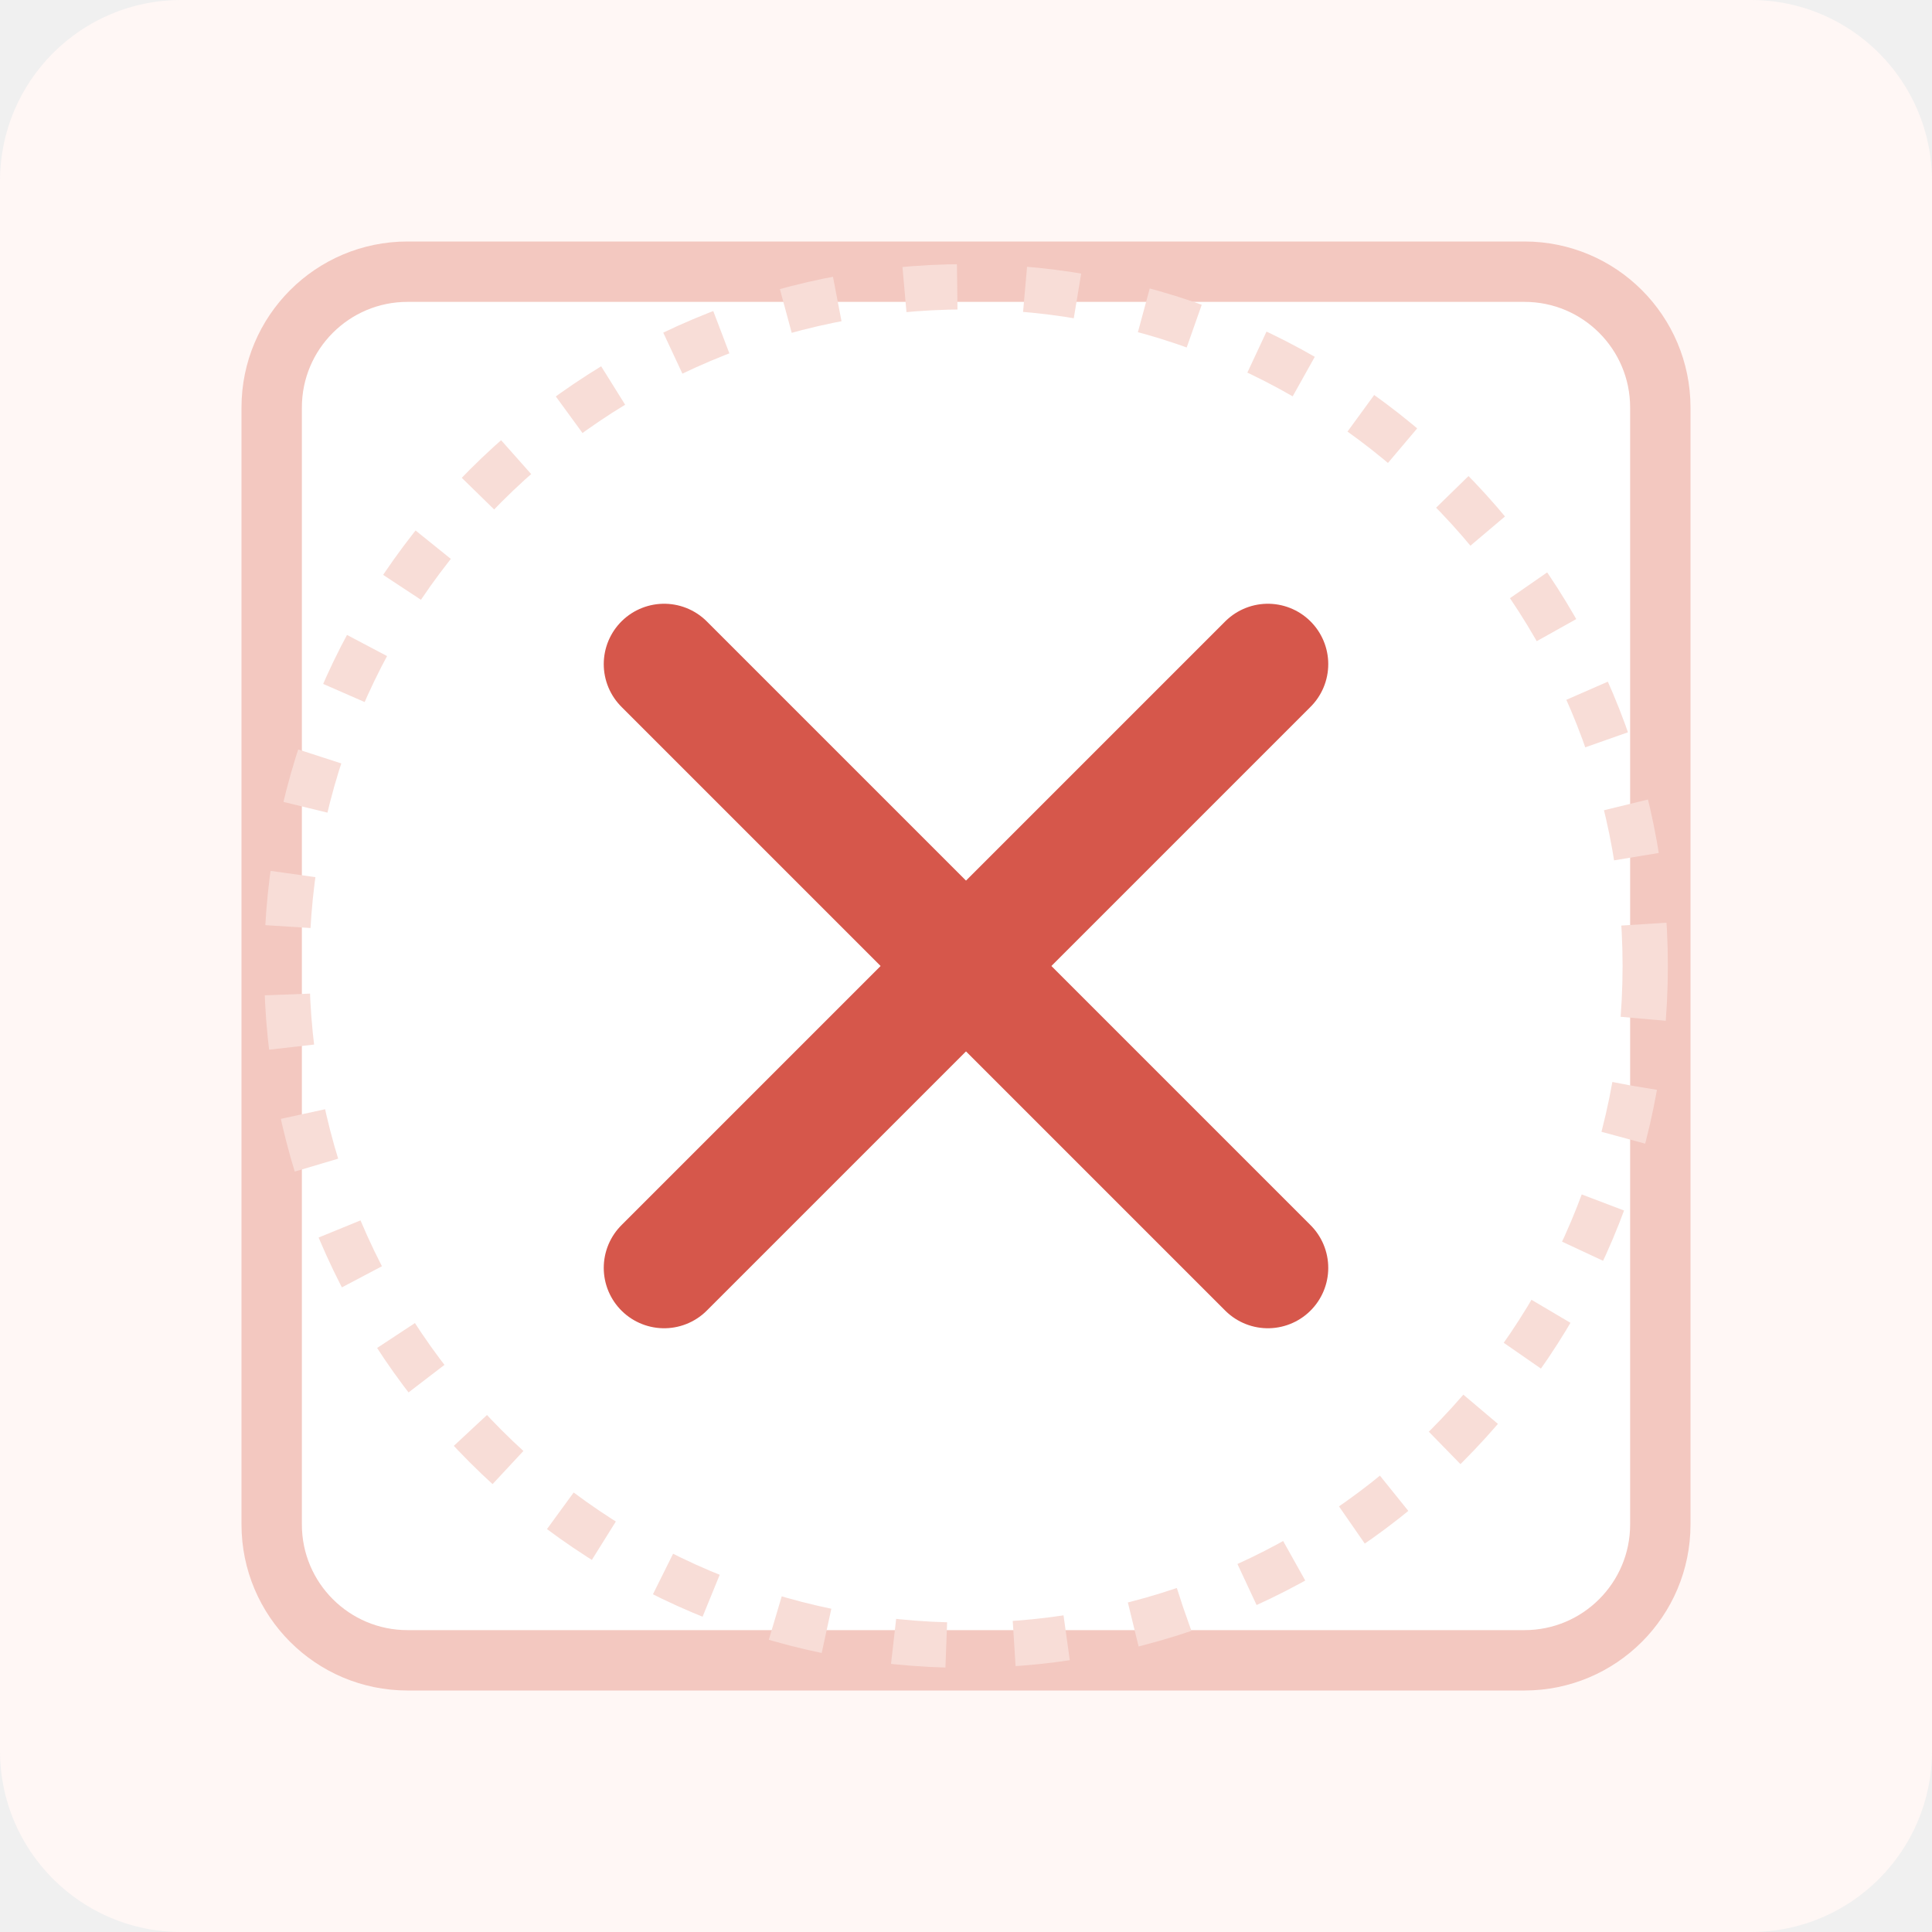
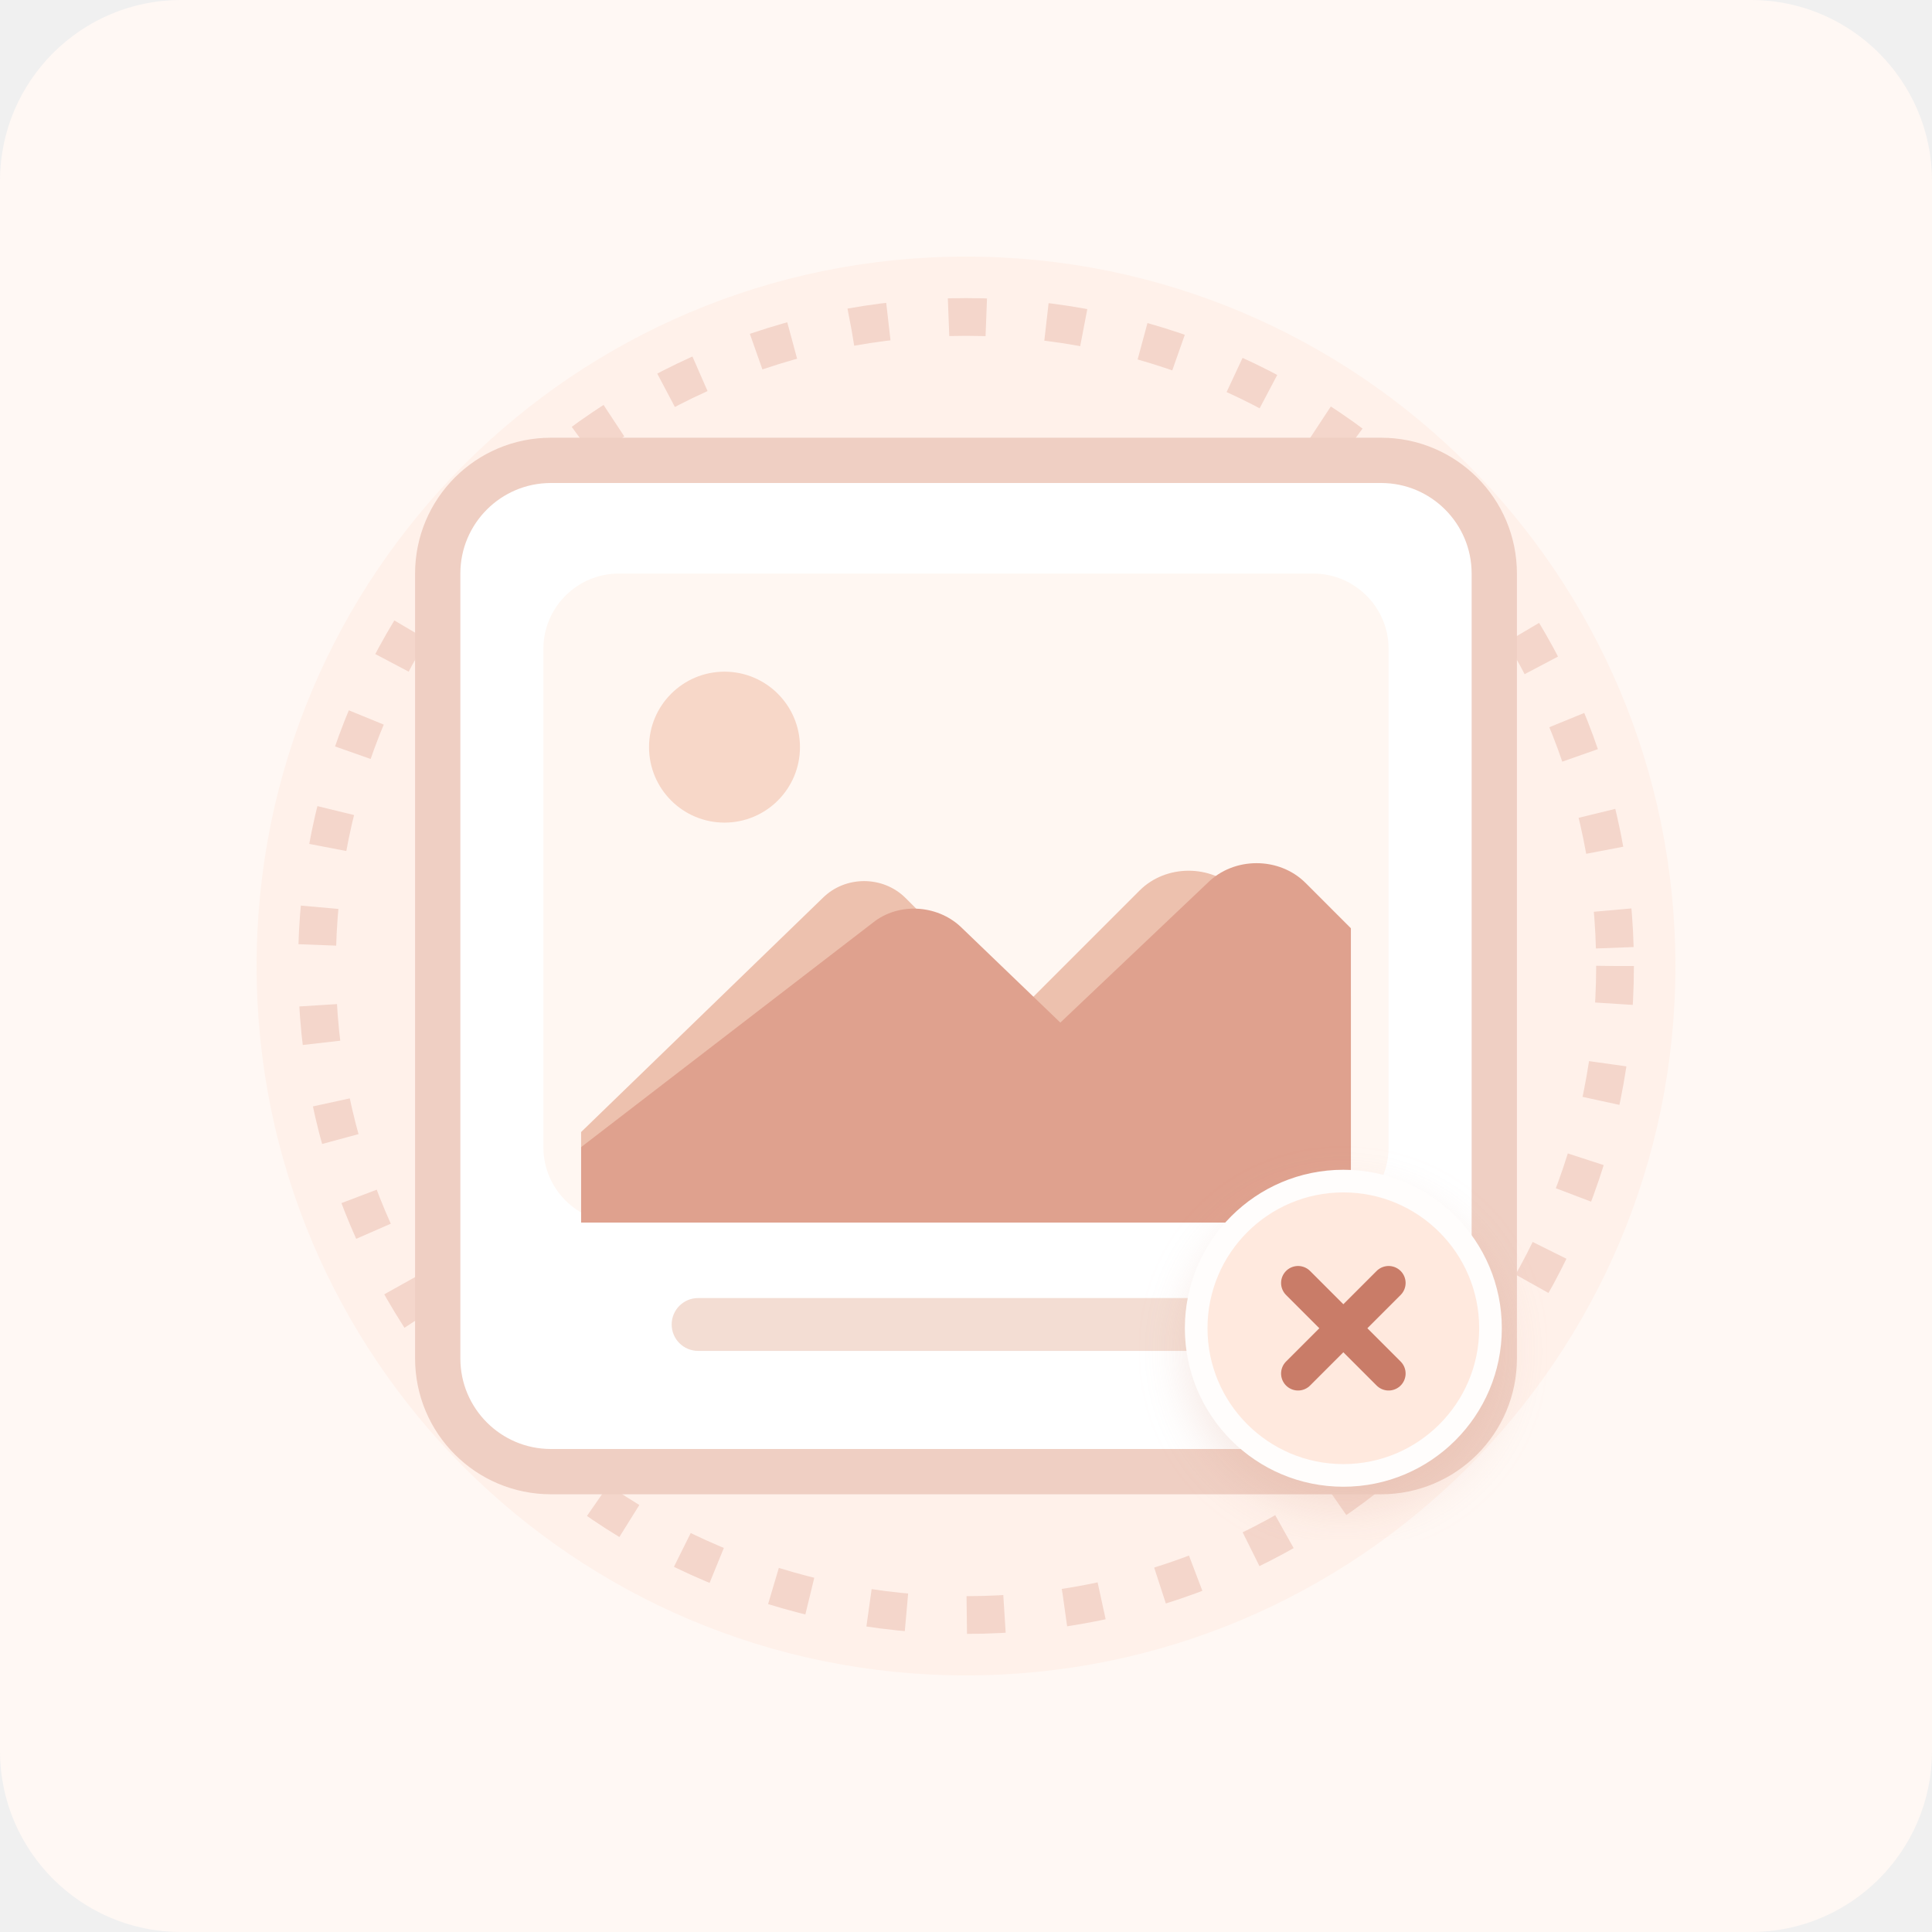
<svg xmlns="http://www.w3.org/2000/svg" width="512" height="512" viewBox="0 0 512 512" fill="none">
-   <rect width="512" height="512" rx="48" fill="#FFF7F5" />
-   <rect x="72" y="72" width="368" height="368" rx="36" fill="#FFFFFF" stroke="#F3C8C0" stroke-width="16" />
-   <path d="M176 176L336 336" stroke="#D6574B" stroke-width="32" stroke-linecap="round" />
-   <path d="M336 176L176 336" stroke="#D6574B" stroke-width="32" stroke-linecap="round" />
-   <circle cx="256" cy="256" r="180" stroke="#F8DDD7" stroke-width="12" stroke-dasharray="14 18" />
+   <rect width="512" height="512" rx="48" fill="#FFF8F4" />
+   <circle cx="256" cy="256" r="188" fill="#FFF1EA" />
+   <circle cx="256" cy="256" r="172" stroke="#F4D6CB" stroke-width="10" stroke-dasharray="10 16" />
+   <rect x="116" y="122" width="280" height="268" rx="30" fill="#FFFFFF" stroke="#EFCFC3" stroke-width="12" />
+   <rect x="144" y="152" width="224" height="172" rx="20" fill="#FFF7F2" />
+   <circle cx="192" cy="198" r="20" fill="#F7D7C8" />
+   <path d="M154 300L218 238C224 232 234 232 240 238L270 268L302 236C309 229 321 229 328 236L358 264V304H154V300Z" fill="#EDC1AE" />
+   <path d="M154 304L232 244C239 239 249 240 255 246L281 271L320 234C327 227 339 227 346 234L358 246V324H154V304Z" fill="#DFA18E" />
+   <rect x="178" y="344" width="156" height="14" rx="7" fill="#F3DDD3" />
+   <g filter="url(#shadow)">
+     <circle cx="356" cy="352" r="42" fill="#FFFDFC" />
+     <circle cx="356" cy="352" r="36" fill="#FFE9DE" />
+     <path d="M344 340L368 364" stroke="#C97C68" stroke-width="9" stroke-linecap="round" />
+     <path d="M368 340L344 364" stroke="#C97C68" stroke-width="9" stroke-linecap="round" />
+   </g>
+   <defs>
+     <filter id="shadow" x="302" y="300" width="108" height="108" filterUnits="userSpaceOnUse" color-interpolation-filters="sRGB">
+       <feFlood flood-opacity="0" result="BackgroundImageFix" />
+       <feColorMatrix in="SourceAlpha" type="matrix" values="0 0 0 0 0 0 0 0 0 0 0 0 0 0 0 0 0 0 127 0" result="hardAlpha" />
+       <feOffset dy="6" />
+       <feGaussianBlur stdDeviation="6" />
+       <feColorMatrix type="matrix" values="0 0 0 0 0.863 0 0 0 0 0.651 0 0 0 0 0.576 0 0 0 0.24 0" />
+       <feBlend mode="normal" in2="BackgroundImageFix" result="effect1_dropShadow_1_1" />
+       <feBlend mode="normal" in="SourceGraphic" in2="effect1_dropShadow_1_1" result="shape" />
+     </filter>
+   </defs>
</svg>
